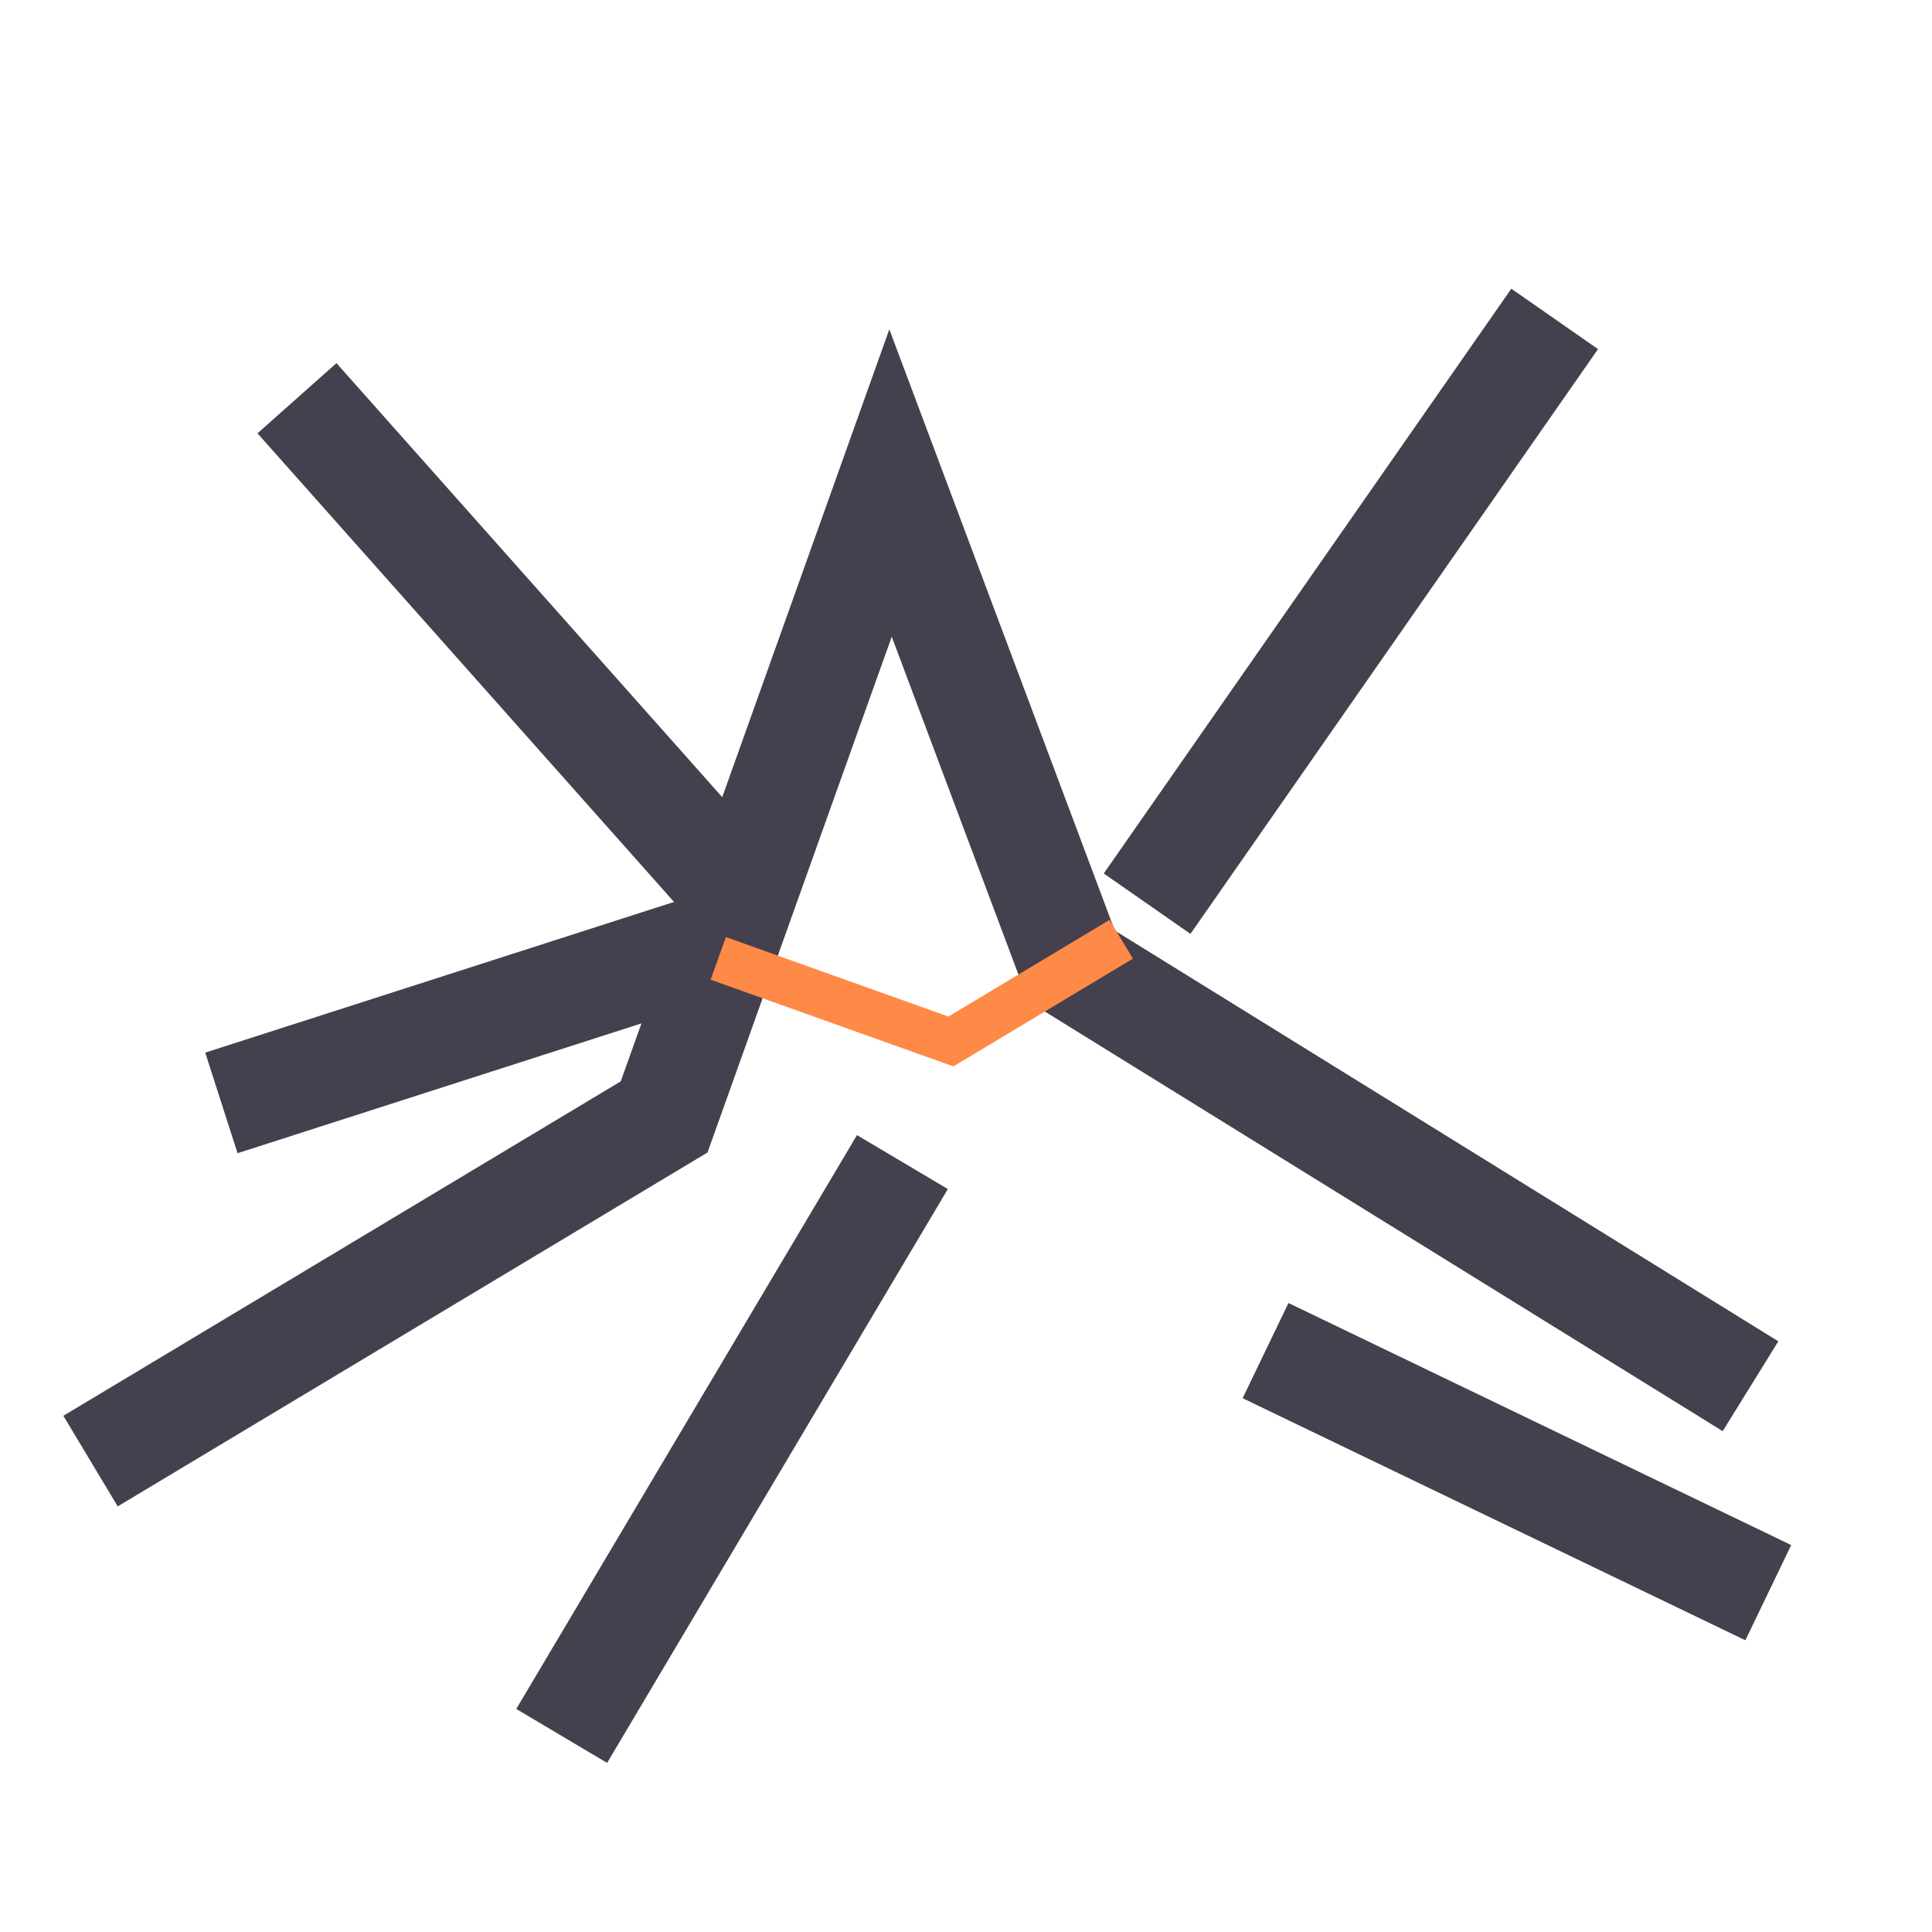
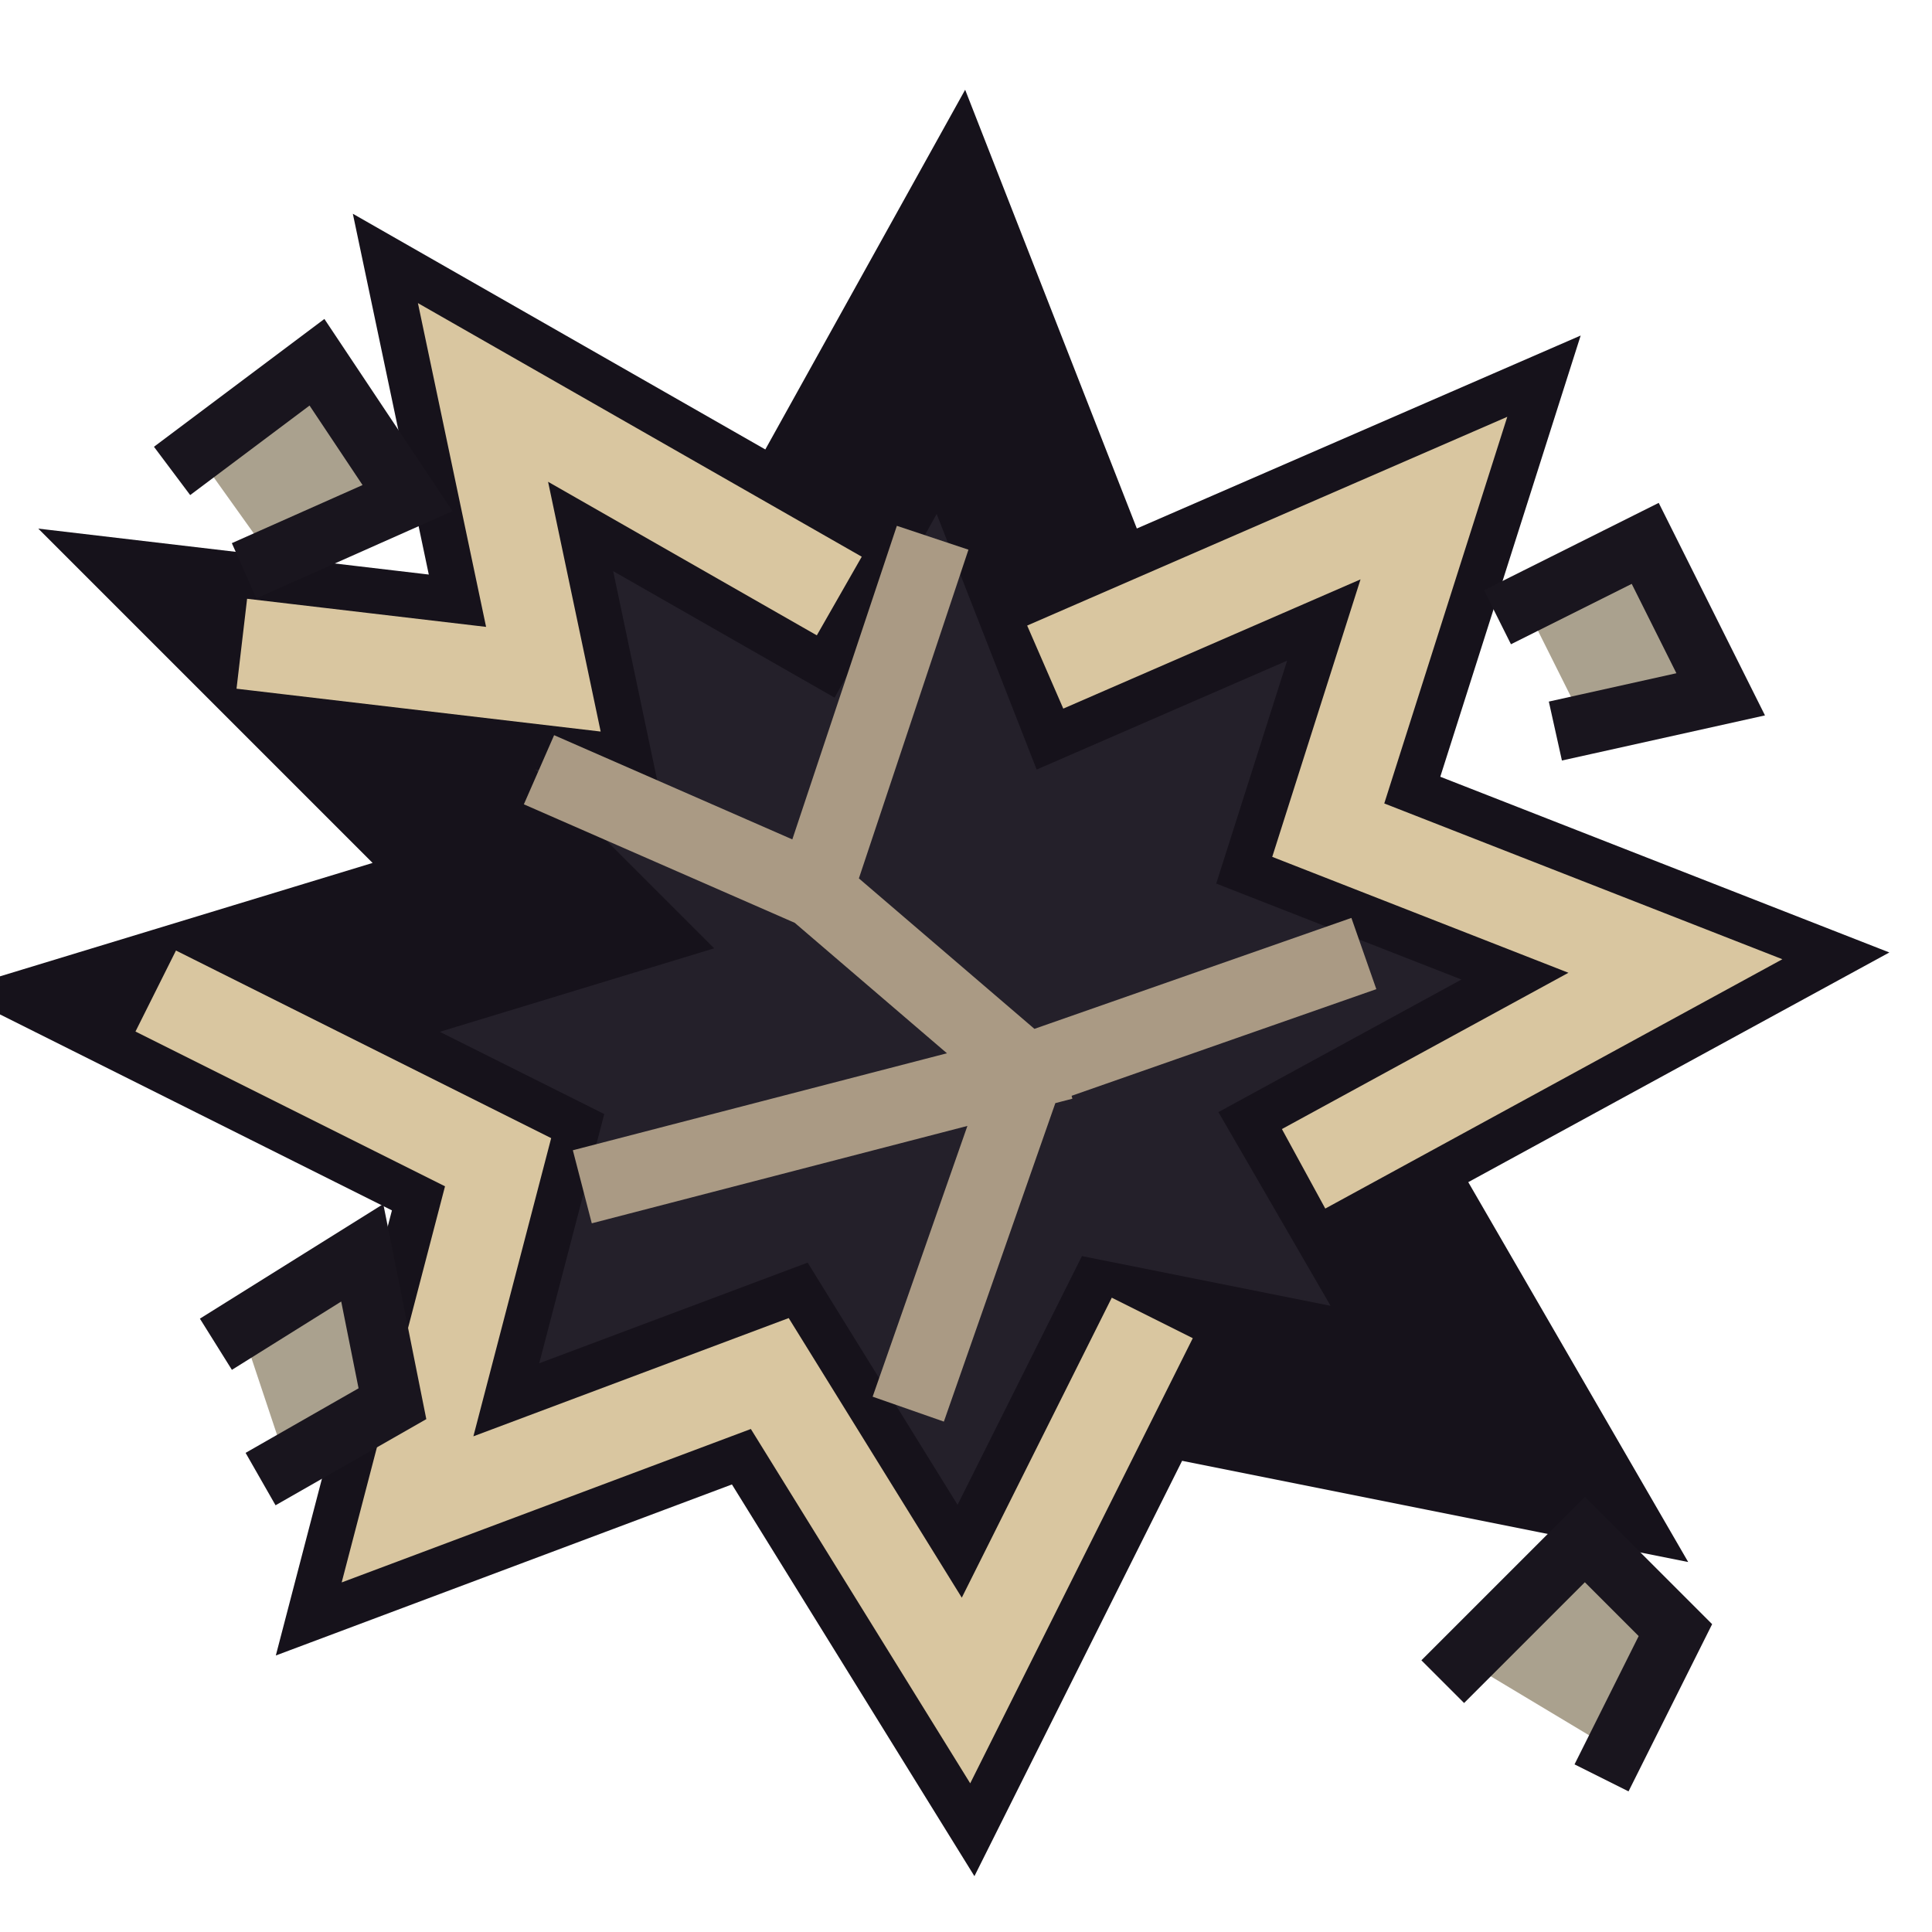
<svg xmlns="http://www.w3.org/2000/svg" width="128" height="128" viewBox="0 0 128 128">
-   <g fill="none" stroke="#171020" stroke-width="7" stroke-linecap="square" opacity=".8">
-     <path d="m9 95 35-21 15-42 12 32 42 26M22 29l24 27m12 24-19 32m39-55 23-33M87 91l27 13M46 63l-28 9" />
-     <path d="m49 64 14 5 10-6" stroke="#ff6b19" stroke-width="3" />
+   <g stroke-linejoin="miter" stroke-linecap="square">
+     <path d="m19 43 17 2-4-19 21 12 10-18 9 23 23-10-7 22 23 9-22 12 11 19-25-5-11 22-13-21-24 9 6-23-20-10 23-7Z" fill="#24202a" stroke="#16121b" stroke-width="12" />
+     <path d="m19 43 17 2-4-19 21 12m19 5 23-10-7 22 23 9-22 12m-14 14-11 22-13-21-24 9 6-23-20-10" fill="none" stroke="#d9c6a0" stroke-width="6" />
+     <path d="m38 52 16 7 7-21m-7 21 14 12 20-7M68 71l-7 20m7-20-27 7" fill="none" stroke="#aa9a84" stroke-width="5" />
+     <path d="m13 30 8-6 6 9-9 4m83 3 8-4 5 10-9 2M16 88l8-5 2 10-7 4m78 13 8-8 6 6-4 8" fill="#aaa18e" stroke="#19151e" stroke-width="4" />
  </g>
</svg>
